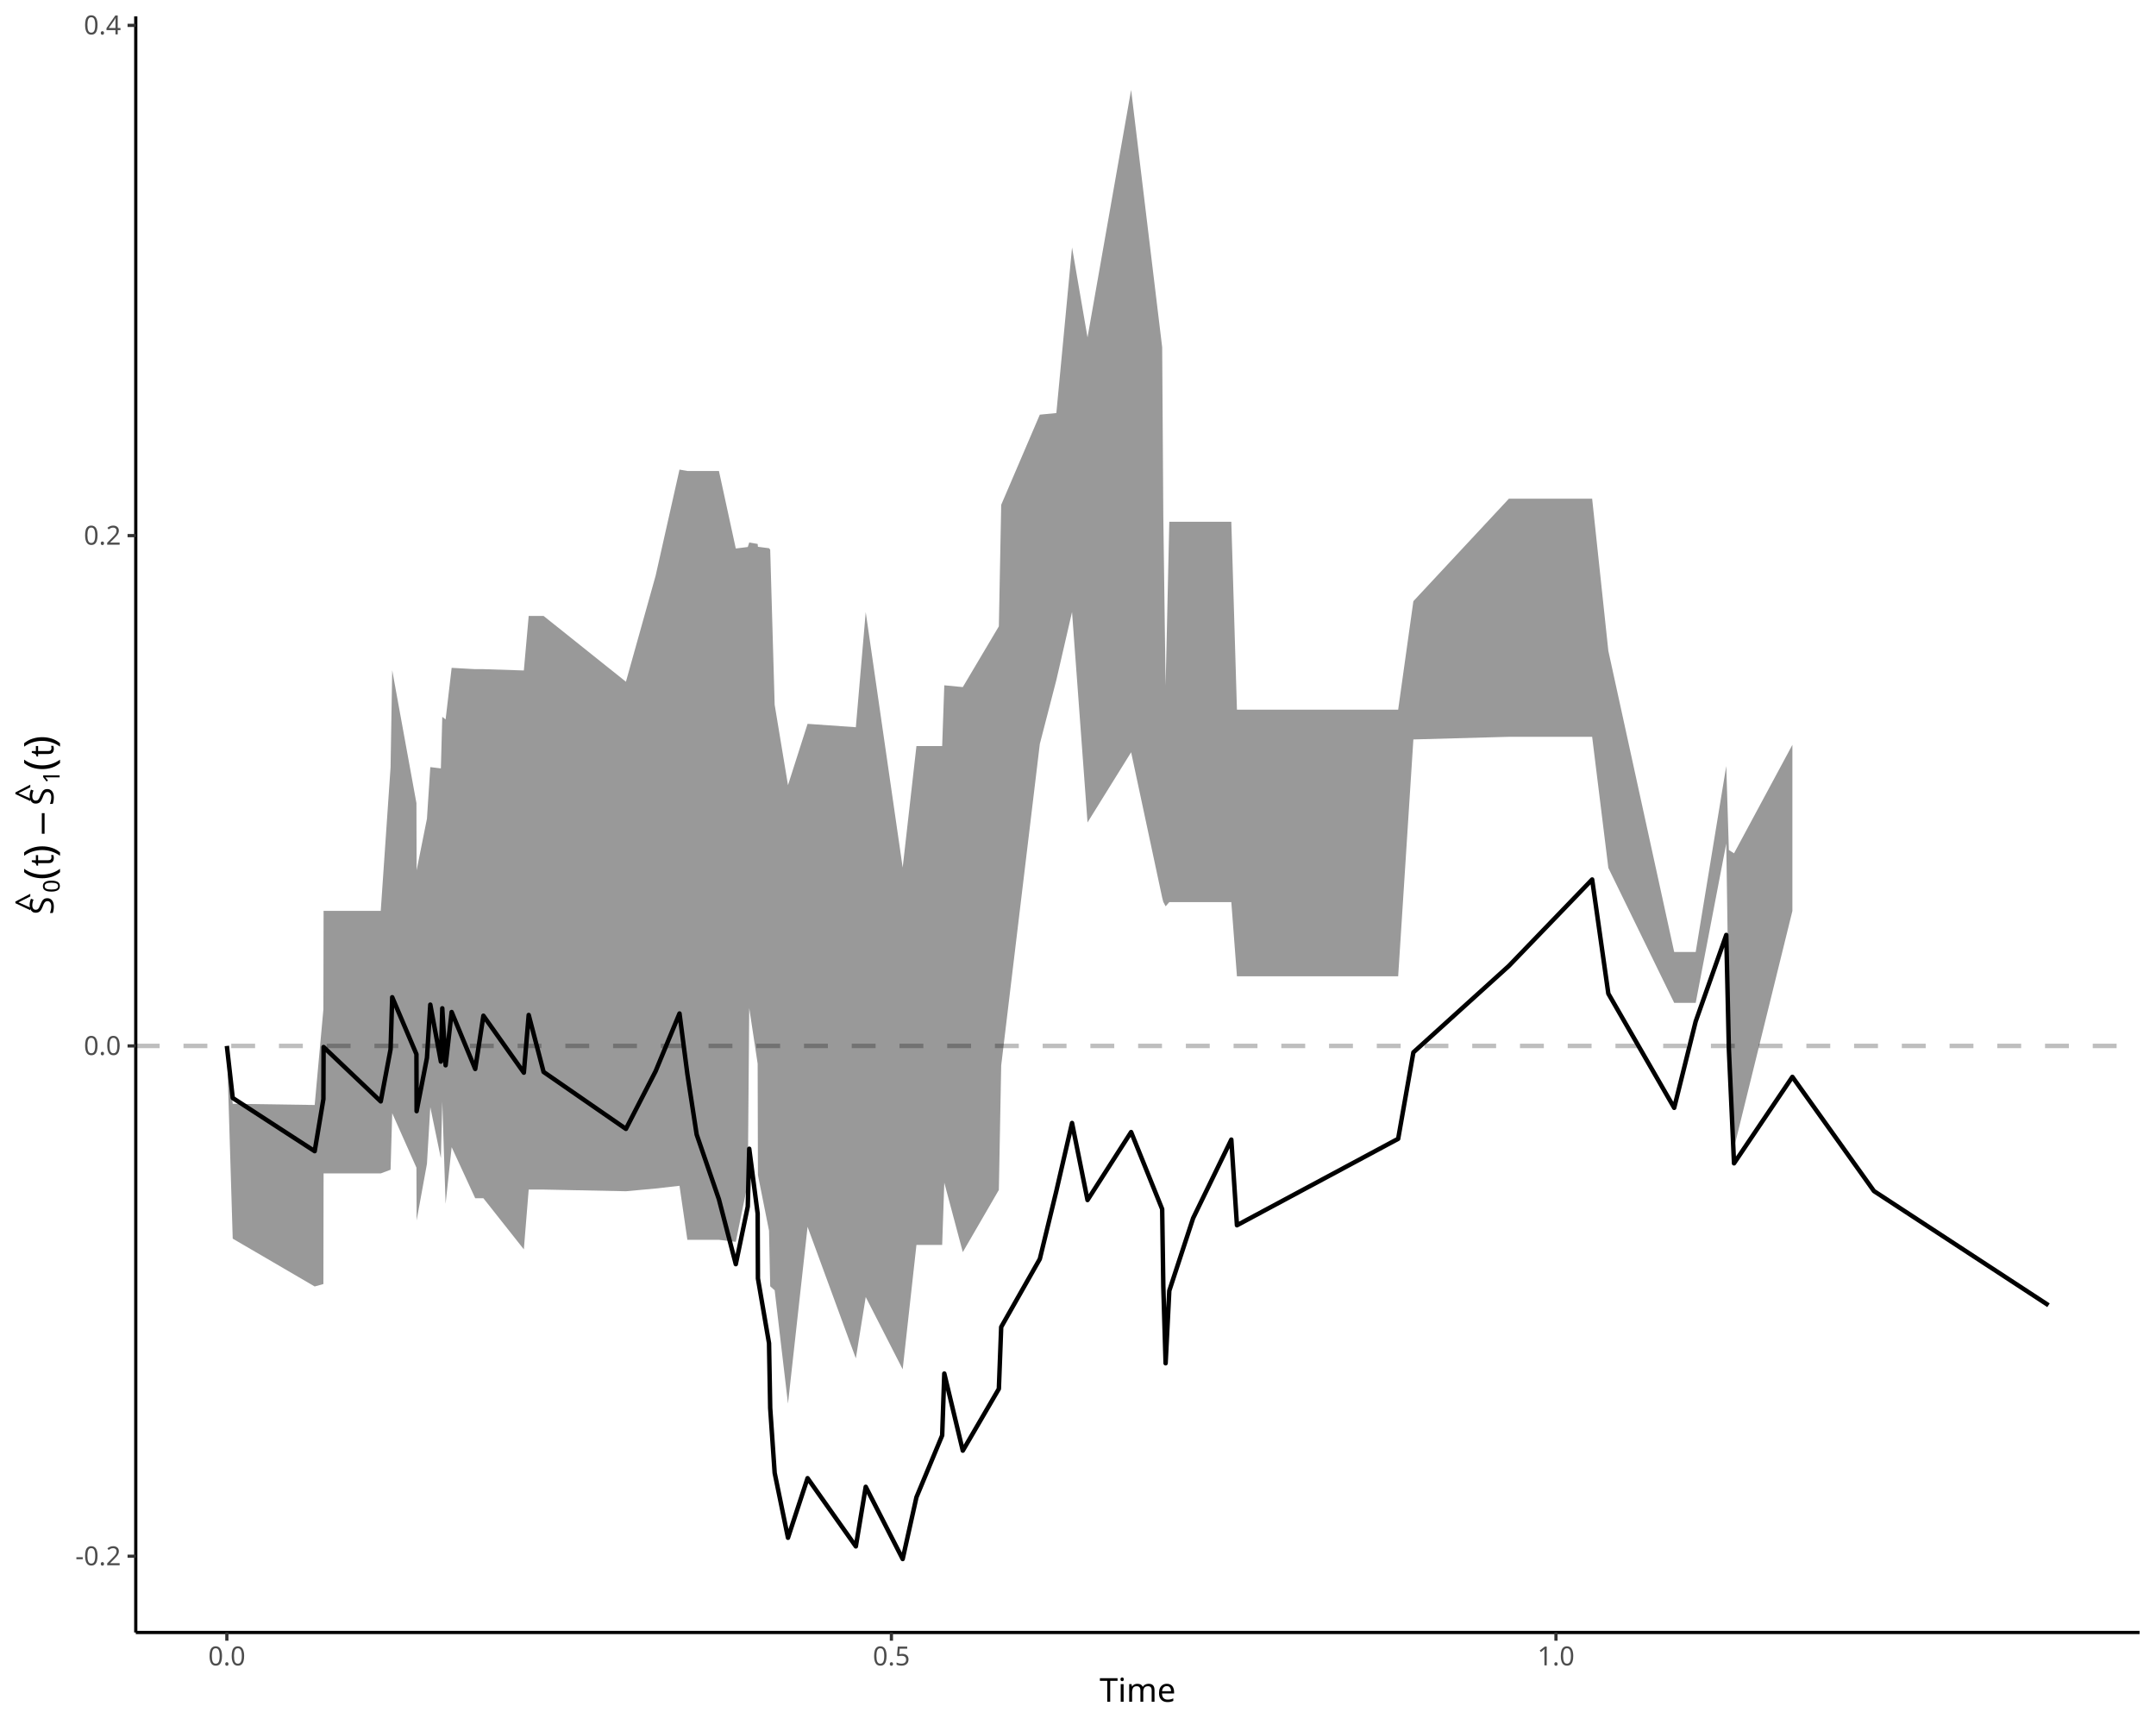
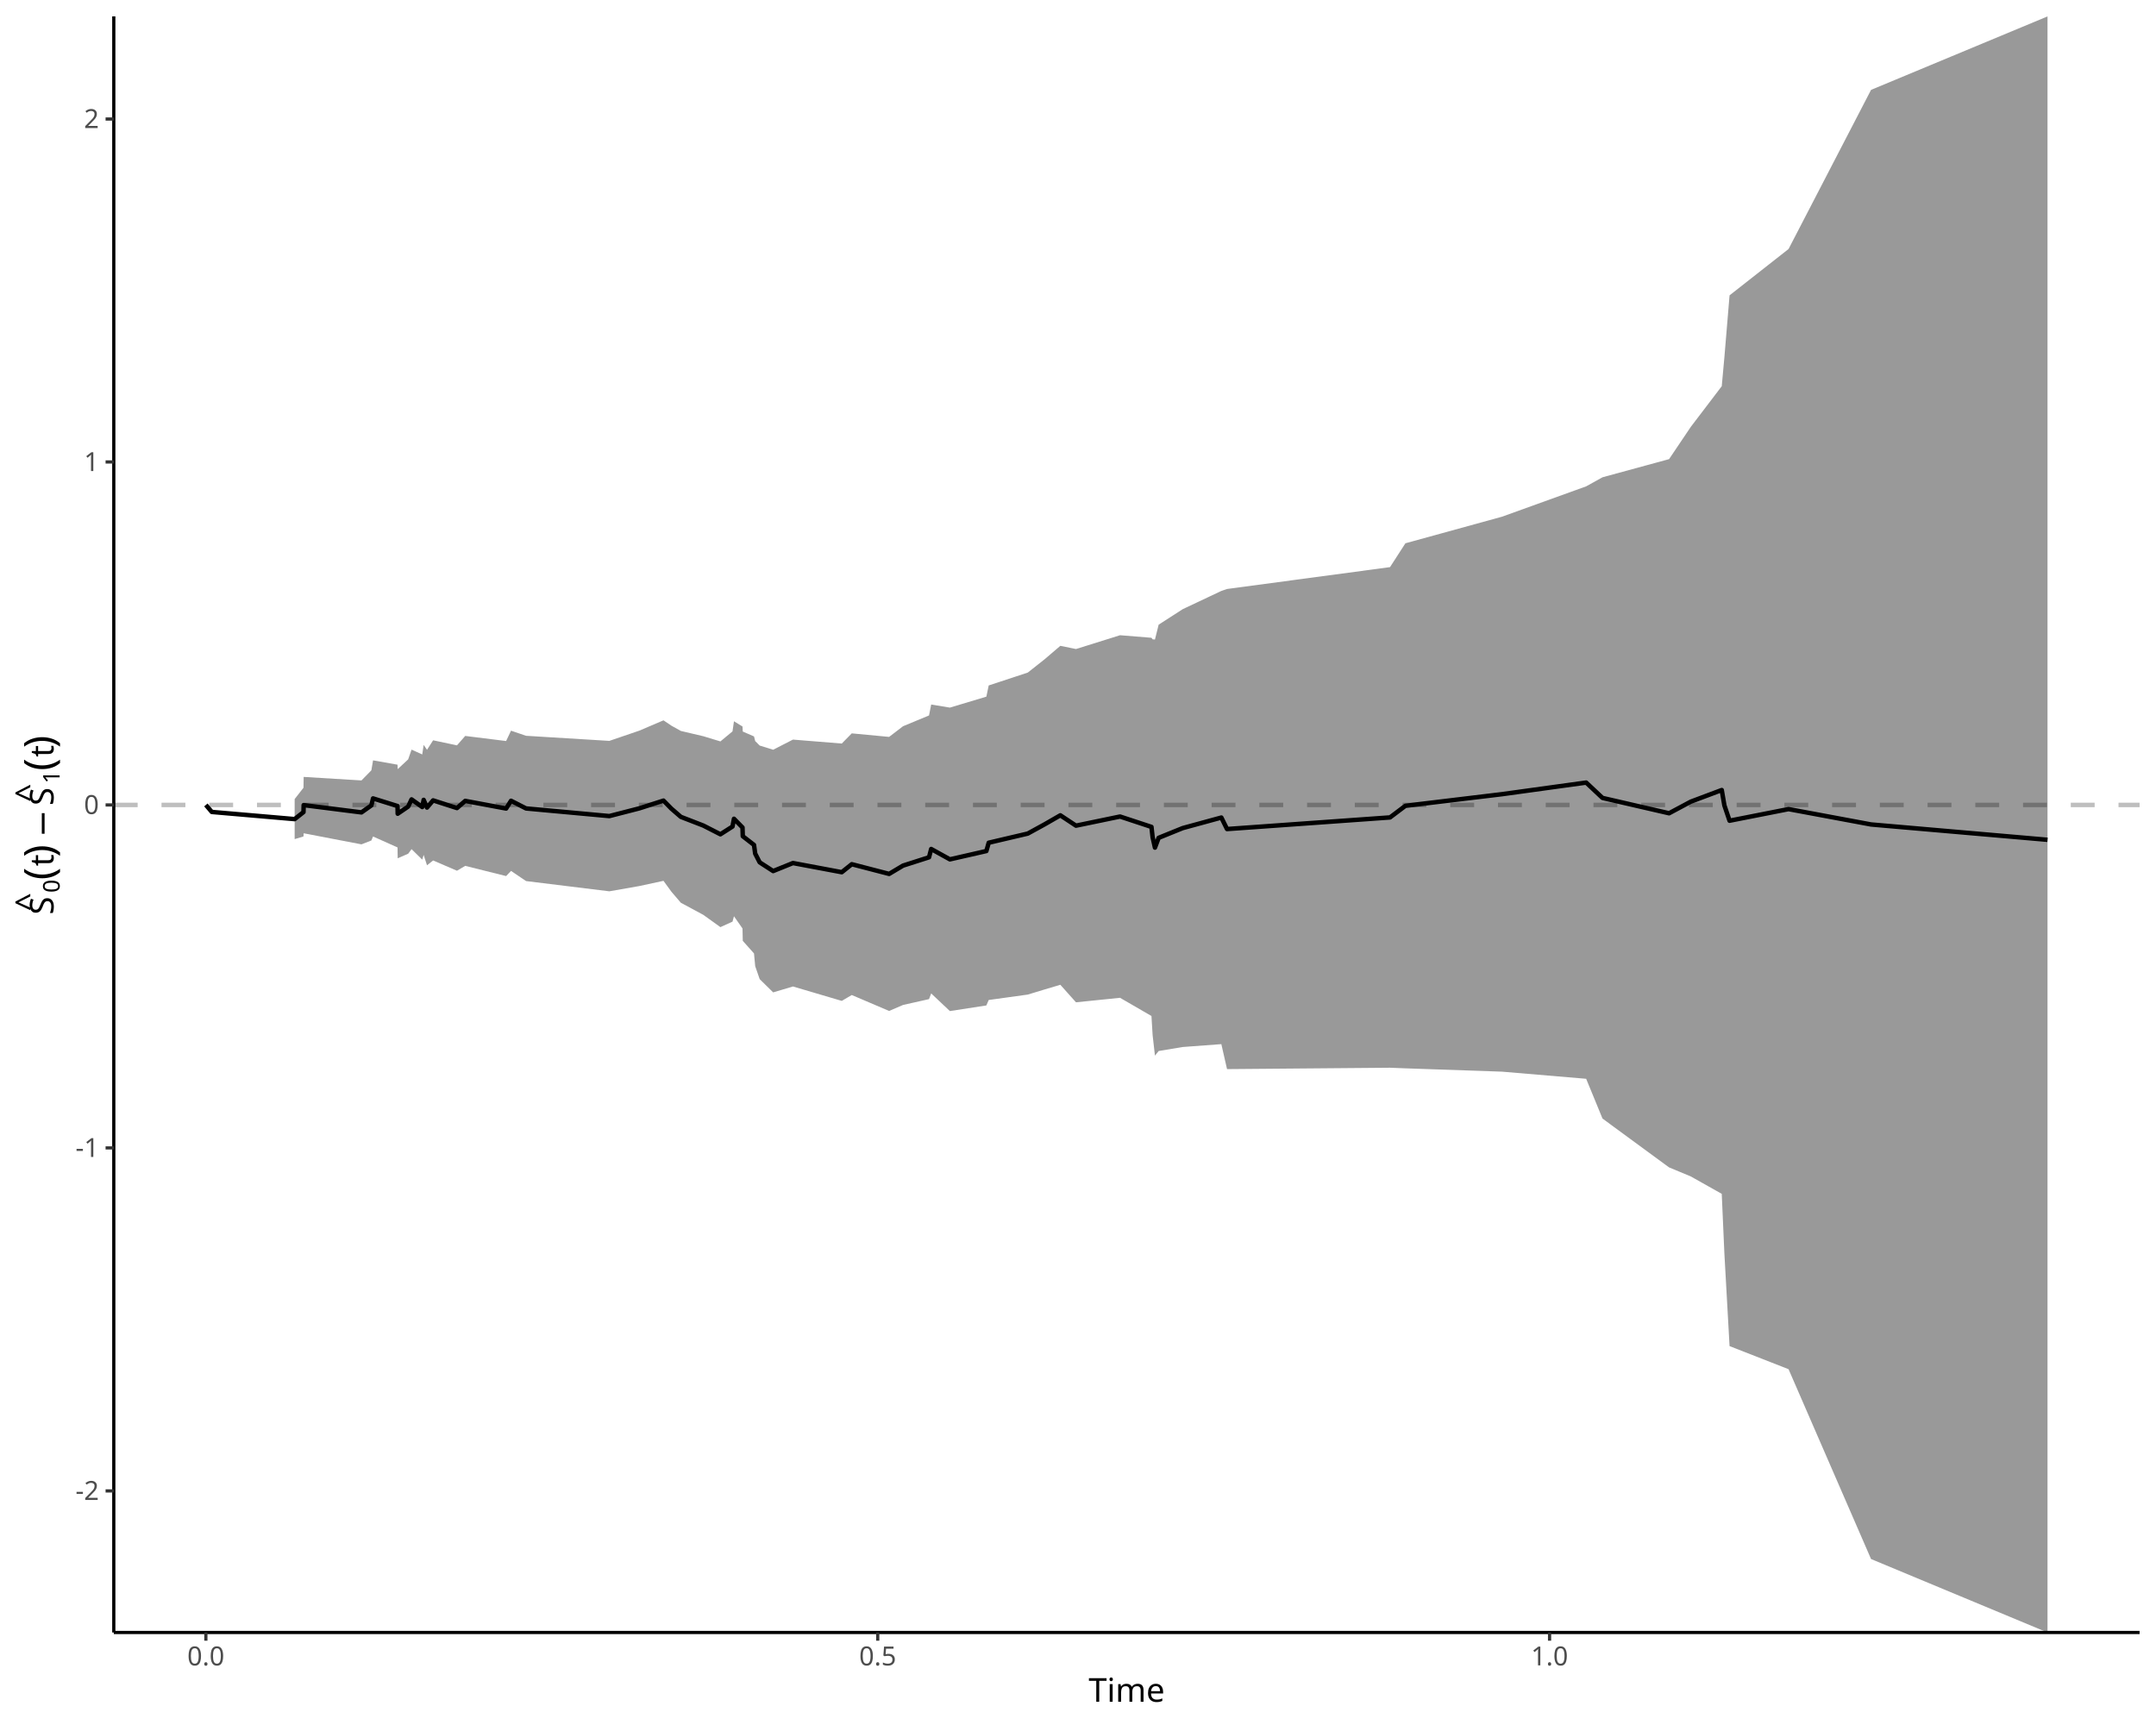
<svg xmlns="http://www.w3.org/2000/svg" class="svglite" data-engine-version="2.0" width="720.00pt" height="576.00pt" viewBox="0 0 720.00 576.00">
  <defs>
    <style type="text/css">
    .svglite line, .svglite polyline, .svglite polygon, .svglite path, .svglite rect, .svglite circle {
      fill: none;
      stroke: #000000;
      stroke-linecap: round;
      stroke-linejoin: round;
      stroke-miterlimit: 10.00;
    }
  </style>
  </defs>
  <rect width="100%" height="100%" style="stroke: none; fill: #FFFFFF;" />
  <defs>
    <clipPath id="cpMC4wMHw3MjAuMDB8MC4wMHw1NzYuMDA=">
      <rect x="0.00" y="0.00" width="720.00" height="576.00" />
    </clipPath>
  </defs>
  <g clip-path="url(#cpMC4wMHw3MjAuMDB8MC4wMHw1NzYuMDA=)">
    <rect x="0.00" y="0.00" width="720.00" height="576.00" style="stroke-width: 1.07; stroke: #FFFFFF; fill: #FFFFFF;" />
  </g>
  <defs>
-     <clipPath id="cpNDUuMzR8NzE0LjUyfDUuNDh8NTQ1LjEx">
-       <rect x="45.34" y="5.48" width="669.18" height="539.63" />
+     <clipPath id="cpMzguMDB8NzE0LjUyfDUuNDh8NTQ1LjEx">
+       <rect x="38.00" y="5.48" width="676.52" height="539.63" />
    </clipPath>
  </defs>
-   <g clip-path="url(#cpNDUuMzR8NzE0LjUyfDUuNDh8NTQ1LjEx)">
-     <rect x="45.34" y="5.48" width="669.18" height="539.63" style="stroke-width: 1.07; stroke: none; fill: #FFFFFF;" />
-     <line x1="45.34" y1="349.25" x2="714.52" y2="349.25" style="stroke-width: 1.49; stroke: #BEBEBE; stroke-dasharray: 7.97,7.97; stroke-linecap: butt;" />
-     <polyline points="75.76,349.25 77.72,366.63 105.09,384.39 108.00,367.00 108.06,349.62 127.15,367.77 130.43,350.38 130.98,332.99 139.07,352.01 139.13,371.03 142.58,353.24 143.70,335.46 147.23,354.48 147.70,336.69 148.81,355.71 150.83,337.93 158.70,356.94 161.43,339.16 174.94,358.18 176.56,338.91 181.53,357.93 209.03,376.95 218.95,357.68 226.92,338.42 229.55,358.62 232.65,378.83 240.09,400.48 245.72,422.12 249.72,402.86 250.21,383.59 253.02,405.24 253.11,426.89 256.82,448.54 257.21,470.19 258.70,491.83 263.15,513.48 269.69,493.58 285.81,516.36 289.11,496.46 301.45,520.58 306.05,499.94 314.64,479.30 315.35,458.65 321.53,484.39 333.57,463.75 334.35,443.10 347.25,420.39 352.77,397.69 358.01,374.98 363.18,400.71 377.74,378.01 388.11,403.74 388.49,429.48 389.26,455.21 390.49,430.99 398.44,406.77 411.20,380.53 413.08,409.13 466.92,380.26 472.00,351.40 503.89,322.53 531.70,293.67 537.11,331.79 559.10,369.92 566.28,341.06 576.49,312.19 577.36,350.32 579.08,388.45 598.57,359.58 625.81,397.71 684.10,435.84 " style="stroke-width: 1.49; stroke-linecap: butt;" />
-     <polygon points="75.76,349.25 77.72,368.56 105.09,368.97 108.00,337.02 108.06,304.14 127.15,304.14 130.43,256.22 130.98,223.81 139.07,268.19 139.13,290.60 142.58,273.37 143.70,256.15 147.23,256.58 147.70,239.36 148.81,240.23 150.83,223.00 158.70,223.44 161.43,223.44 174.94,223.88 176.56,205.67 181.53,205.67 209.03,227.64 218.95,192.22 226.92,156.80 229.55,157.26 232.65,157.26 240.09,157.26 245.72,183.15 249.72,182.65 250.21,181.15 253.02,181.63 253.11,182.58 256.82,183.06 257.21,183.54 258.70,235.33 263.15,262.18 269.69,241.70 285.81,242.83 289.11,204.38 301.45,289.69 306.05,249.12 314.64,249.12 315.35,228.83 321.53,229.43 333.57,209.14 334.35,168.57 347.25,138.46 352.77,137.92 358.01,82.63 363.18,112.66 377.74,30.01 388.11,115.95 388.49,172.45 389.26,228.95 390.49,174.22 398.44,174.22 411.20,174.22 413.08,236.96 466.92,236.96 472.00,200.74 503.89,166.53 531.70,166.53 537.11,217.34 559.10,317.88 566.28,317.88 576.49,255.77 577.36,283.84 579.08,284.93 598.57,248.71 598.57,304.19 579.08,383.29 577.36,340.78 576.49,281.66 566.28,334.87 559.10,334.87 537.11,289.81 531.70,246.03 503.89,246.03 472.00,246.91 466.92,326.00 413.08,326.00 411.20,301.23 398.44,301.23 390.49,301.23 389.26,302.63 388.49,301.18 388.11,299.73 377.74,251.19 363.18,274.63 358.01,204.35 352.77,227.08 347.25,248.42 334.35,355.78 333.57,397.33 321.53,418.10 315.35,394.91 314.64,415.69 306.05,415.69 301.45,457.23 289.11,433.09 285.81,453.58 269.69,409.65 263.15,468.69 258.70,430.85 257.21,429.52 256.82,410.94 253.11,392.35 253.02,355.18 250.21,336.60 249.72,395.14 245.72,414.66 240.09,413.99 232.65,413.99 229.55,413.99 226.92,395.95 218.95,396.86 209.03,397.77 181.53,397.21 176.56,397.21 174.94,417.18 161.43,400.11 158.70,400.11 150.83,383.05 148.81,401.97 147.70,367.84 147.23,386.76 143.70,369.69 142.58,388.61 139.13,407.53 139.07,389.90 130.98,371.71 130.43,390.59 127.15,391.82 108.06,391.82 108.00,428.75 105.09,429.57 77.72,413.60 75.76,349.25 " style="stroke-width: 0.00; stroke: none; fill: #000000; fill-opacity: 0.40;" />
-     <polyline points="75.76,349.25 77.72,368.56 105.09,368.97 108.00,337.02 108.06,304.14 127.15,304.14 130.43,256.22 130.98,223.81 139.07,268.19 139.13,290.60 142.58,273.37 143.70,256.15 147.23,256.58 147.70,239.36 148.81,240.23 150.83,223.00 158.70,223.44 161.43,223.44 174.94,223.88 176.56,205.67 181.53,205.67 209.03,227.64 218.95,192.22 226.92,156.80 229.55,157.26 232.65,157.26 240.09,157.26 245.72,183.15 249.72,182.65 250.21,181.15 253.02,181.63 253.11,182.58 256.82,183.06 257.21,183.54 258.70,235.33 263.15,262.18 269.69,241.70 285.81,242.83 289.11,204.38 301.45,289.69 306.05,249.12 314.64,249.12 315.35,228.83 321.53,229.43 333.57,209.14 334.35,168.57 347.25,138.46 352.77,137.92 358.01,82.63 363.18,112.66 377.74,30.01 388.11,115.95 388.49,172.45 389.26,228.95 390.49,174.22 398.44,174.22 411.20,174.22 413.08,236.96 466.92,236.96 472.00,200.74 503.89,166.53 531.70,166.53 537.11,217.34 559.10,317.88 566.28,317.88 576.49,255.77 577.36,283.84 579.08,284.93 598.57,248.71 " style="stroke-width: 1.07; stroke: none;" />
-     <polyline points="598.57,304.19 579.08,383.29 577.36,340.78 576.49,281.66 566.28,334.87 559.10,334.87 537.11,289.81 531.70,246.03 503.89,246.03 472.00,246.91 466.92,326.00 413.08,326.00 411.20,301.23 398.44,301.23 390.49,301.23 389.26,302.63 388.49,301.18 388.11,299.73 377.74,251.19 363.18,274.63 358.01,204.35 352.77,227.08 347.25,248.42 334.35,355.78 333.57,397.33 321.53,418.10 315.35,394.91 314.64,415.69 306.05,415.69 301.45,457.23 289.11,433.09 285.81,453.58 269.69,409.65 263.15,468.69 258.70,430.85 257.21,429.52 256.82,410.94 253.11,392.35 253.02,355.18 250.21,336.60 249.72,395.14 245.72,414.66 240.09,413.99 232.65,413.99 229.55,413.99 226.92,395.95 218.95,396.86 209.03,397.77 181.53,397.21 176.56,397.21 174.94,417.18 161.43,400.11 158.70,400.11 150.83,383.05 148.81,401.97 147.70,367.84 147.23,386.76 143.70,369.69 142.58,388.61 139.13,407.53 139.07,389.90 130.98,371.71 130.43,390.59 127.15,391.82 108.06,391.82 108.00,428.75 105.09,429.57 77.72,413.60 75.76,349.25 " style="stroke-width: 1.07; stroke: none;" />
+   <g clip-path="url(#cpMzguMDB8NzE0LjUyfDUuNDh8NTQ1LjEx)">
+     <rect x="38.00" y="5.48" width="676.52" height="539.63" style="stroke-width: 1.07; stroke: none; fill: #FFFFFF;" />
+     <line x1="38.00" y1="268.78" x2="714.52" y2="268.78" style="stroke-width: 1.49; stroke: #BEBEBE; stroke-dasharray: 7.97,7.97; stroke-linecap: butt;" />
+     <polyline points="68.75,268.78 70.74,271.12 98.40,273.51 101.35,271.17 101.41,268.83 120.71,271.27 124.02,268.93 124.58,266.60 132.76,269.15 132.81,271.71 136.31,269.32 137.44,266.93 141.01,269.48 141.48,267.09 142.60,269.65 144.64,267.26 152.61,269.82 155.36,267.43 169.02,269.98 170.66,267.39 175.68,269.95 203.49,272.50 213.51,269.92 221.57,267.33 224.23,270.04 227.37,272.76 234.89,275.67 240.58,278.58 244.62,275.99 245.11,273.40 247.96,276.31 248.05,279.22 251.80,282.13 252.20,285.04 253.70,287.95 258.20,290.86 264.81,288.18 281.11,291.24 284.45,288.57 296.92,291.81 301.57,289.04 310.25,286.26 310.97,283.49 317.22,286.95 329.40,284.17 330.18,281.40 343.23,278.34 348.80,275.29 354.10,272.24 359.33,275.70 374.04,272.65 384.53,276.11 384.92,279.57 385.70,283.03 386.93,279.77 394.97,276.51 407.87,272.99 409.77,276.83 464.20,272.95 469.34,269.07 501.58,265.19 529.70,261.31 535.16,266.44 557.39,271.56 564.65,267.68 574.98,263.80 575.86,268.93 577.59,274.05 597.29,270.17 624.84,275.30 683.77,280.42 " style="stroke-width: 1.49; stroke-linecap: butt;" />
+     <polygon points="98.40,266.82 101.35,263.04 101.41,259.42 120.71,260.60 124.02,257.22 124.58,253.89 132.76,255.34 132.81,256.82 136.31,253.56 137.44,250.31 141.01,251.92 141.48,248.72 142.60,250.37 144.64,247.20 152.61,248.88 155.36,245.74 169.02,247.44 170.66,243.98 175.68,245.69 203.49,247.39 213.51,243.97 221.57,240.53 224.23,242.32 227.37,244.07 234.89,245.84 240.58,247.57 244.62,244.22 245.11,240.84 247.96,242.59 248.05,244.27 251.80,245.90 252.20,247.46 253.70,248.95 258.20,250.35 264.81,246.96 281.11,248.28 284.45,244.88 296.92,246.06 301.57,242.50 310.25,238.90 310.97,235.25 317.22,236.28 329.40,232.62 330.18,228.88 343.23,224.58 348.80,220.18 354.10,215.65 359.33,216.72 374.04,212.11 384.53,212.96 384.92,213.47 385.70,213.55 386.93,208.59 394.97,203.41 407.87,197.32 409.77,196.67 464.20,189.37 469.34,181.41 501.58,172.54 529.70,162.40 535.16,159.37 557.39,153.31 564.65,142.53 574.98,128.96 575.86,119.33 577.59,98.62 597.29,83.15 624.84,30.01 683.77,5.48 683.77,545.11 624.84,520.58 597.29,457.19 577.59,449.48 575.86,418.52 574.98,398.64 564.65,392.83 557.39,389.81 535.16,373.50 529.70,360.22 501.58,357.84 469.34,356.73 464.20,356.53 409.77,356.99 407.87,348.65 394.97,349.61 386.93,350.95 385.70,352.50 384.92,345.66 384.53,339.25 374.04,333.18 359.33,334.68 354.10,328.83 348.80,330.41 343.23,332.10 330.18,333.91 329.40,335.73 317.22,337.61 310.97,331.72 310.25,333.62 301.57,335.57 296.92,337.57 284.45,332.25 281.11,334.21 264.81,329.40 258.20,331.37 253.70,326.95 252.20,322.62 251.80,318.36 248.05,314.16 247.96,310.03 245.11,305.95 244.62,307.75 240.58,309.58 234.89,305.49 227.37,301.44 224.23,297.77 221.57,294.12 213.51,295.86 203.49,297.62 175.68,294.20 170.66,290.81 169.02,292.53 155.36,289.12 152.61,290.75 144.64,287.32 142.60,288.93 141.48,285.47 141.01,287.04 137.44,283.54 136.31,285.07 132.81,286.59 132.76,282.97 124.58,279.31 124.02,280.65 120.71,281.94 101.41,278.24 101.35,279.30 98.40,280.19 " style="stroke-width: 0.00; stroke: none; fill: #000000; fill-opacity: 0.40;" />
+     <polyline points="98.40,266.82 101.35,263.04 101.41,259.42 120.71,260.60 124.02,257.22 124.58,253.89 132.76,255.34 132.81,256.82 136.31,253.56 137.44,250.31 141.01,251.92 141.48,248.72 142.60,250.37 144.64,247.20 152.61,248.88 155.36,245.74 169.02,247.44 170.66,243.98 175.68,245.69 203.49,247.39 213.51,243.97 221.57,240.53 224.23,242.32 227.37,244.07 234.89,245.84 240.58,247.57 244.62,244.22 245.11,240.84 247.96,242.59 248.05,244.27 251.80,245.90 252.20,247.46 253.70,248.95 258.20,250.35 264.81,246.96 281.11,248.28 284.45,244.88 296.92,246.06 301.57,242.50 310.25,238.90 310.97,235.25 317.22,236.28 329.40,232.62 330.18,228.88 343.23,224.58 348.80,220.18 354.10,215.65 359.33,216.72 374.04,212.11 384.53,212.96 384.92,213.47 385.70,213.55 386.93,208.59 394.97,203.41 407.87,197.32 409.77,196.67 464.20,189.37 469.34,181.41 501.58,172.54 529.70,162.40 535.16,159.37 557.39,153.31 564.65,142.53 574.98,128.96 575.86,119.33 577.59,98.62 597.29,83.15 624.84,30.01 683.77,5.48 " style="stroke-width: 1.07; stroke: none;" />
+     <polyline points="683.77,545.11 624.84,520.58 597.29,457.19 577.59,449.48 575.86,418.52 574.98,398.64 564.65,392.83 557.39,389.81 535.16,373.50 529.70,360.22 501.58,357.84 469.34,356.73 464.20,356.53 409.77,356.99 407.87,348.65 394.97,349.61 386.93,350.95 385.70,352.50 384.92,345.66 384.53,339.25 374.04,333.18 359.33,334.68 354.10,328.83 348.80,330.41 343.23,332.10 330.18,333.91 329.40,335.73 317.22,337.61 310.97,331.72 310.25,333.62 301.57,335.57 296.92,337.57 284.45,332.25 281.11,334.21 264.81,329.40 258.20,331.37 253.70,326.95 252.20,322.62 251.80,318.36 248.05,314.16 247.96,310.03 245.11,305.95 244.62,307.75 240.58,309.58 234.89,305.49 227.37,301.44 224.23,297.77 221.57,294.12 213.51,295.86 203.49,297.62 175.68,294.20 170.66,290.81 169.02,292.53 155.36,289.12 152.61,290.75 144.64,287.32 142.60,288.93 141.48,285.47 141.01,287.04 137.44,283.54 136.31,285.07 132.81,286.59 132.76,282.97 124.58,279.31 124.02,280.65 120.71,281.94 101.41,278.24 101.35,279.30 98.40,280.19 " style="stroke-width: 1.07; stroke: none;" />
  </g>
  <g clip-path="url(#cpMC4wMHw3MjAuMDB8MC4wMHw1NzYuMDA=)">
-     <polyline points="45.34,545.11 45.34,5.48 " style="stroke-width: 1.07; stroke-linecap: butt;" />
-     <text x="40.41" y="522.67" text-anchor="end" style="font-size: 8.80px; fill: #4D4D4D; font-family: sans;" textLength="15.16px" lengthAdjust="spacingAndGlyphs">-0.2</text>
-     <text x="40.41" y="352.27" text-anchor="end" style="font-size: 8.80px; fill: #4D4D4D; font-family: sans;" textLength="12.23px" lengthAdjust="spacingAndGlyphs">0.0</text>
-     <text x="40.41" y="181.88" text-anchor="end" style="font-size: 8.80px; fill: #4D4D4D; font-family: sans;" textLength="12.23px" lengthAdjust="spacingAndGlyphs">0.2</text>
-     <text x="40.41" y="11.48" text-anchor="end" style="font-size: 8.80px; fill: #4D4D4D; font-family: sans;" textLength="12.23px" lengthAdjust="spacingAndGlyphs">0.4</text>
-     <polyline points="42.60,519.64 45.34,519.64 " style="stroke-width: 1.07; stroke: #333333; stroke-linecap: butt;" />
-     <polyline points="42.60,349.25 45.34,349.25 " style="stroke-width: 1.07; stroke: #333333; stroke-linecap: butt;" />
-     <polyline points="42.60,178.85 45.34,178.85 " style="stroke-width: 1.07; stroke: #333333; stroke-linecap: butt;" />
-     <polyline points="42.60,8.46 45.34,8.46 " style="stroke-width: 1.07; stroke: #333333; stroke-linecap: butt;" />
-     <polyline points="45.34,545.11 714.52,545.11 " style="stroke-width: 1.07; stroke-linecap: butt;" />
-     <polyline points="75.76,547.85 75.76,545.11 " style="stroke-width: 1.07; stroke: #333333; stroke-linecap: butt;" />
-     <polyline points="297.69,547.85 297.69,545.11 " style="stroke-width: 1.07; stroke: #333333; stroke-linecap: butt;" />
-     <polyline points="519.62,547.85 519.62,545.11 " style="stroke-width: 1.07; stroke: #333333; stroke-linecap: butt;" />
-     <text x="75.76" y="556.10" text-anchor="middle" style="font-size: 8.80px; fill: #4D4D4D; font-family: sans;" textLength="12.23px" lengthAdjust="spacingAndGlyphs">0.0</text>
-     <text x="297.69" y="556.10" text-anchor="middle" style="font-size: 8.80px; fill: #4D4D4D; font-family: sans;" textLength="12.23px" lengthAdjust="spacingAndGlyphs">0.5</text>
-     <text x="519.62" y="556.10" text-anchor="middle" style="font-size: 8.80px; fill: #4D4D4D; font-family: sans;" textLength="12.23px" lengthAdjust="spacingAndGlyphs">1.0</text>
-     <text x="379.93" y="568.24" text-anchor="middle" style="font-size: 11.00px; font-family: sans;" textLength="24.45px" lengthAdjust="spacingAndGlyphs">Time</text>
+     <polyline points="38.00,545.11 38.00,5.48 " style="stroke-width: 1.07; stroke-linecap: butt;" />
+     <text x="33.07" y="500.85" text-anchor="end" style="font-size: 8.80px; fill: #4D4D4D; font-family: sans;" textLength="7.82px" lengthAdjust="spacingAndGlyphs">-2</text>
+     <text x="33.07" y="386.33" text-anchor="end" style="font-size: 8.80px; fill: #4D4D4D; font-family: sans;" textLength="7.82px" lengthAdjust="spacingAndGlyphs">-1</text>
+     <text x="33.07" y="271.81" text-anchor="end" style="font-size: 8.80px; fill: #4D4D4D; font-family: sans;" textLength="4.89px" lengthAdjust="spacingAndGlyphs">0</text>
+     <text x="33.07" y="157.29" text-anchor="end" style="font-size: 8.80px; fill: #4D4D4D; font-family: sans;" textLength="4.89px" lengthAdjust="spacingAndGlyphs">1</text>
+     <text x="33.07" y="42.76" text-anchor="end" style="font-size: 8.80px; fill: #4D4D4D; font-family: sans;" textLength="4.89px" lengthAdjust="spacingAndGlyphs">2</text>
+     <polyline points="35.26,497.83 38.00,497.83 " style="stroke-width: 1.07; stroke: #333333; stroke-linecap: butt;" />
+     <polyline points="35.26,383.30 38.00,383.30 " style="stroke-width: 1.07; stroke: #333333; stroke-linecap: butt;" />
+     <polyline points="35.26,268.78 38.00,268.78 " style="stroke-width: 1.07; stroke: #333333; stroke-linecap: butt;" />
+     <polyline points="35.26,154.26 38.00,154.26 " style="stroke-width: 1.07; stroke: #333333; stroke-linecap: butt;" />
+     <polyline points="35.26,39.74 38.00,39.74 " style="stroke-width: 1.07; stroke: #333333; stroke-linecap: butt;" />
+     <polyline points="38.00,545.11 714.52,545.11 " style="stroke-width: 1.07; stroke-linecap: butt;" />
+     <polyline points="68.75,547.85 68.75,545.11 " style="stroke-width: 1.07; stroke: #333333; stroke-linecap: butt;" />
+     <polyline points="293.12,547.85 293.12,545.11 " style="stroke-width: 1.07; stroke: #333333; stroke-linecap: butt;" />
+     <polyline points="517.48,547.85 517.48,545.11 " style="stroke-width: 1.07; stroke: #333333; stroke-linecap: butt;" />
+     <text x="68.75" y="556.10" text-anchor="middle" style="font-size: 8.80px; fill: #4D4D4D; font-family: sans;" textLength="12.23px" lengthAdjust="spacingAndGlyphs">0.0</text>
+     <text x="293.12" y="556.10" text-anchor="middle" style="font-size: 8.80px; fill: #4D4D4D; font-family: sans;" textLength="12.23px" lengthAdjust="spacingAndGlyphs">0.5</text>
+     <text x="517.48" y="556.10" text-anchor="middle" style="font-size: 8.80px; fill: #4D4D4D; font-family: sans;" textLength="12.23px" lengthAdjust="spacingAndGlyphs">1.0</text>
+     <text x="376.26" y="568.24" text-anchor="middle" style="font-size: 11.00px; font-family: sans;" textLength="24.45px" lengthAdjust="spacingAndGlyphs">Time</text>
    <text transform="translate(17.87,305.43) rotate(-90)" style="font-size: 11.00px; font-family: sans;" textLength="7.34px" lengthAdjust="spacingAndGlyphs">S</text>
    <text transform="translate(13.05,304.34) rotate(-90)" style="font-size: 11.00px; font-family: sans;" textLength="5.16px" lengthAdjust="spacingAndGlyphs">^</text>
    <text transform="translate(19.91,298.09) rotate(-90)" style="font-size: 7.70px; font-family: sans;" textLength="4.28px" lengthAdjust="spacingAndGlyphs">0</text>
    <text transform="translate(17.87,293.81) rotate(-90)" style="font-size: 13.75px; font-family: sans;" textLength="4.58px" lengthAdjust="spacingAndGlyphs">(</text>
    <text transform="translate(17.87,289.23) rotate(-90)" style="font-size: 11.00px; font-family: sans;" textLength="3.06px" lengthAdjust="spacingAndGlyphs">t</text>
    <text transform="translate(17.87,286.18) rotate(-90)" style="font-size: 13.75px; font-family: sans;" textLength="4.57px" lengthAdjust="spacingAndGlyphs">)</text>
    <text transform="translate(17.87,279.57) rotate(-90)" style="font-size: 11.00px; font-family: sans;" textLength="8.55px" lengthAdjust="spacingAndGlyphs">−</text>
    <text transform="translate(17.87,268.99) rotate(-90)" style="font-size: 11.00px; font-family: sans;" textLength="7.34px" lengthAdjust="spacingAndGlyphs">S</text>
    <text transform="translate(13.05,267.90) rotate(-90)" style="font-size: 11.00px; font-family: sans;" textLength="5.16px" lengthAdjust="spacingAndGlyphs">^</text>
    <text transform="translate(19.91,261.65) rotate(-90)" style="font-size: 7.70px; font-family: sans;" textLength="4.28px" lengthAdjust="spacingAndGlyphs">1</text>
    <text transform="translate(17.87,257.36) rotate(-90)" style="font-size: 13.75px; font-family: sans;" textLength="4.58px" lengthAdjust="spacingAndGlyphs">(</text>
    <text transform="translate(17.87,252.78) rotate(-90)" style="font-size: 11.00px; font-family: sans;" textLength="3.06px" lengthAdjust="spacingAndGlyphs">t</text>
    <text transform="translate(17.87,249.73) rotate(-90)" style="font-size: 13.75px; font-family: sans;" textLength="4.57px" lengthAdjust="spacingAndGlyphs">)</text>
  </g>
</svg>
